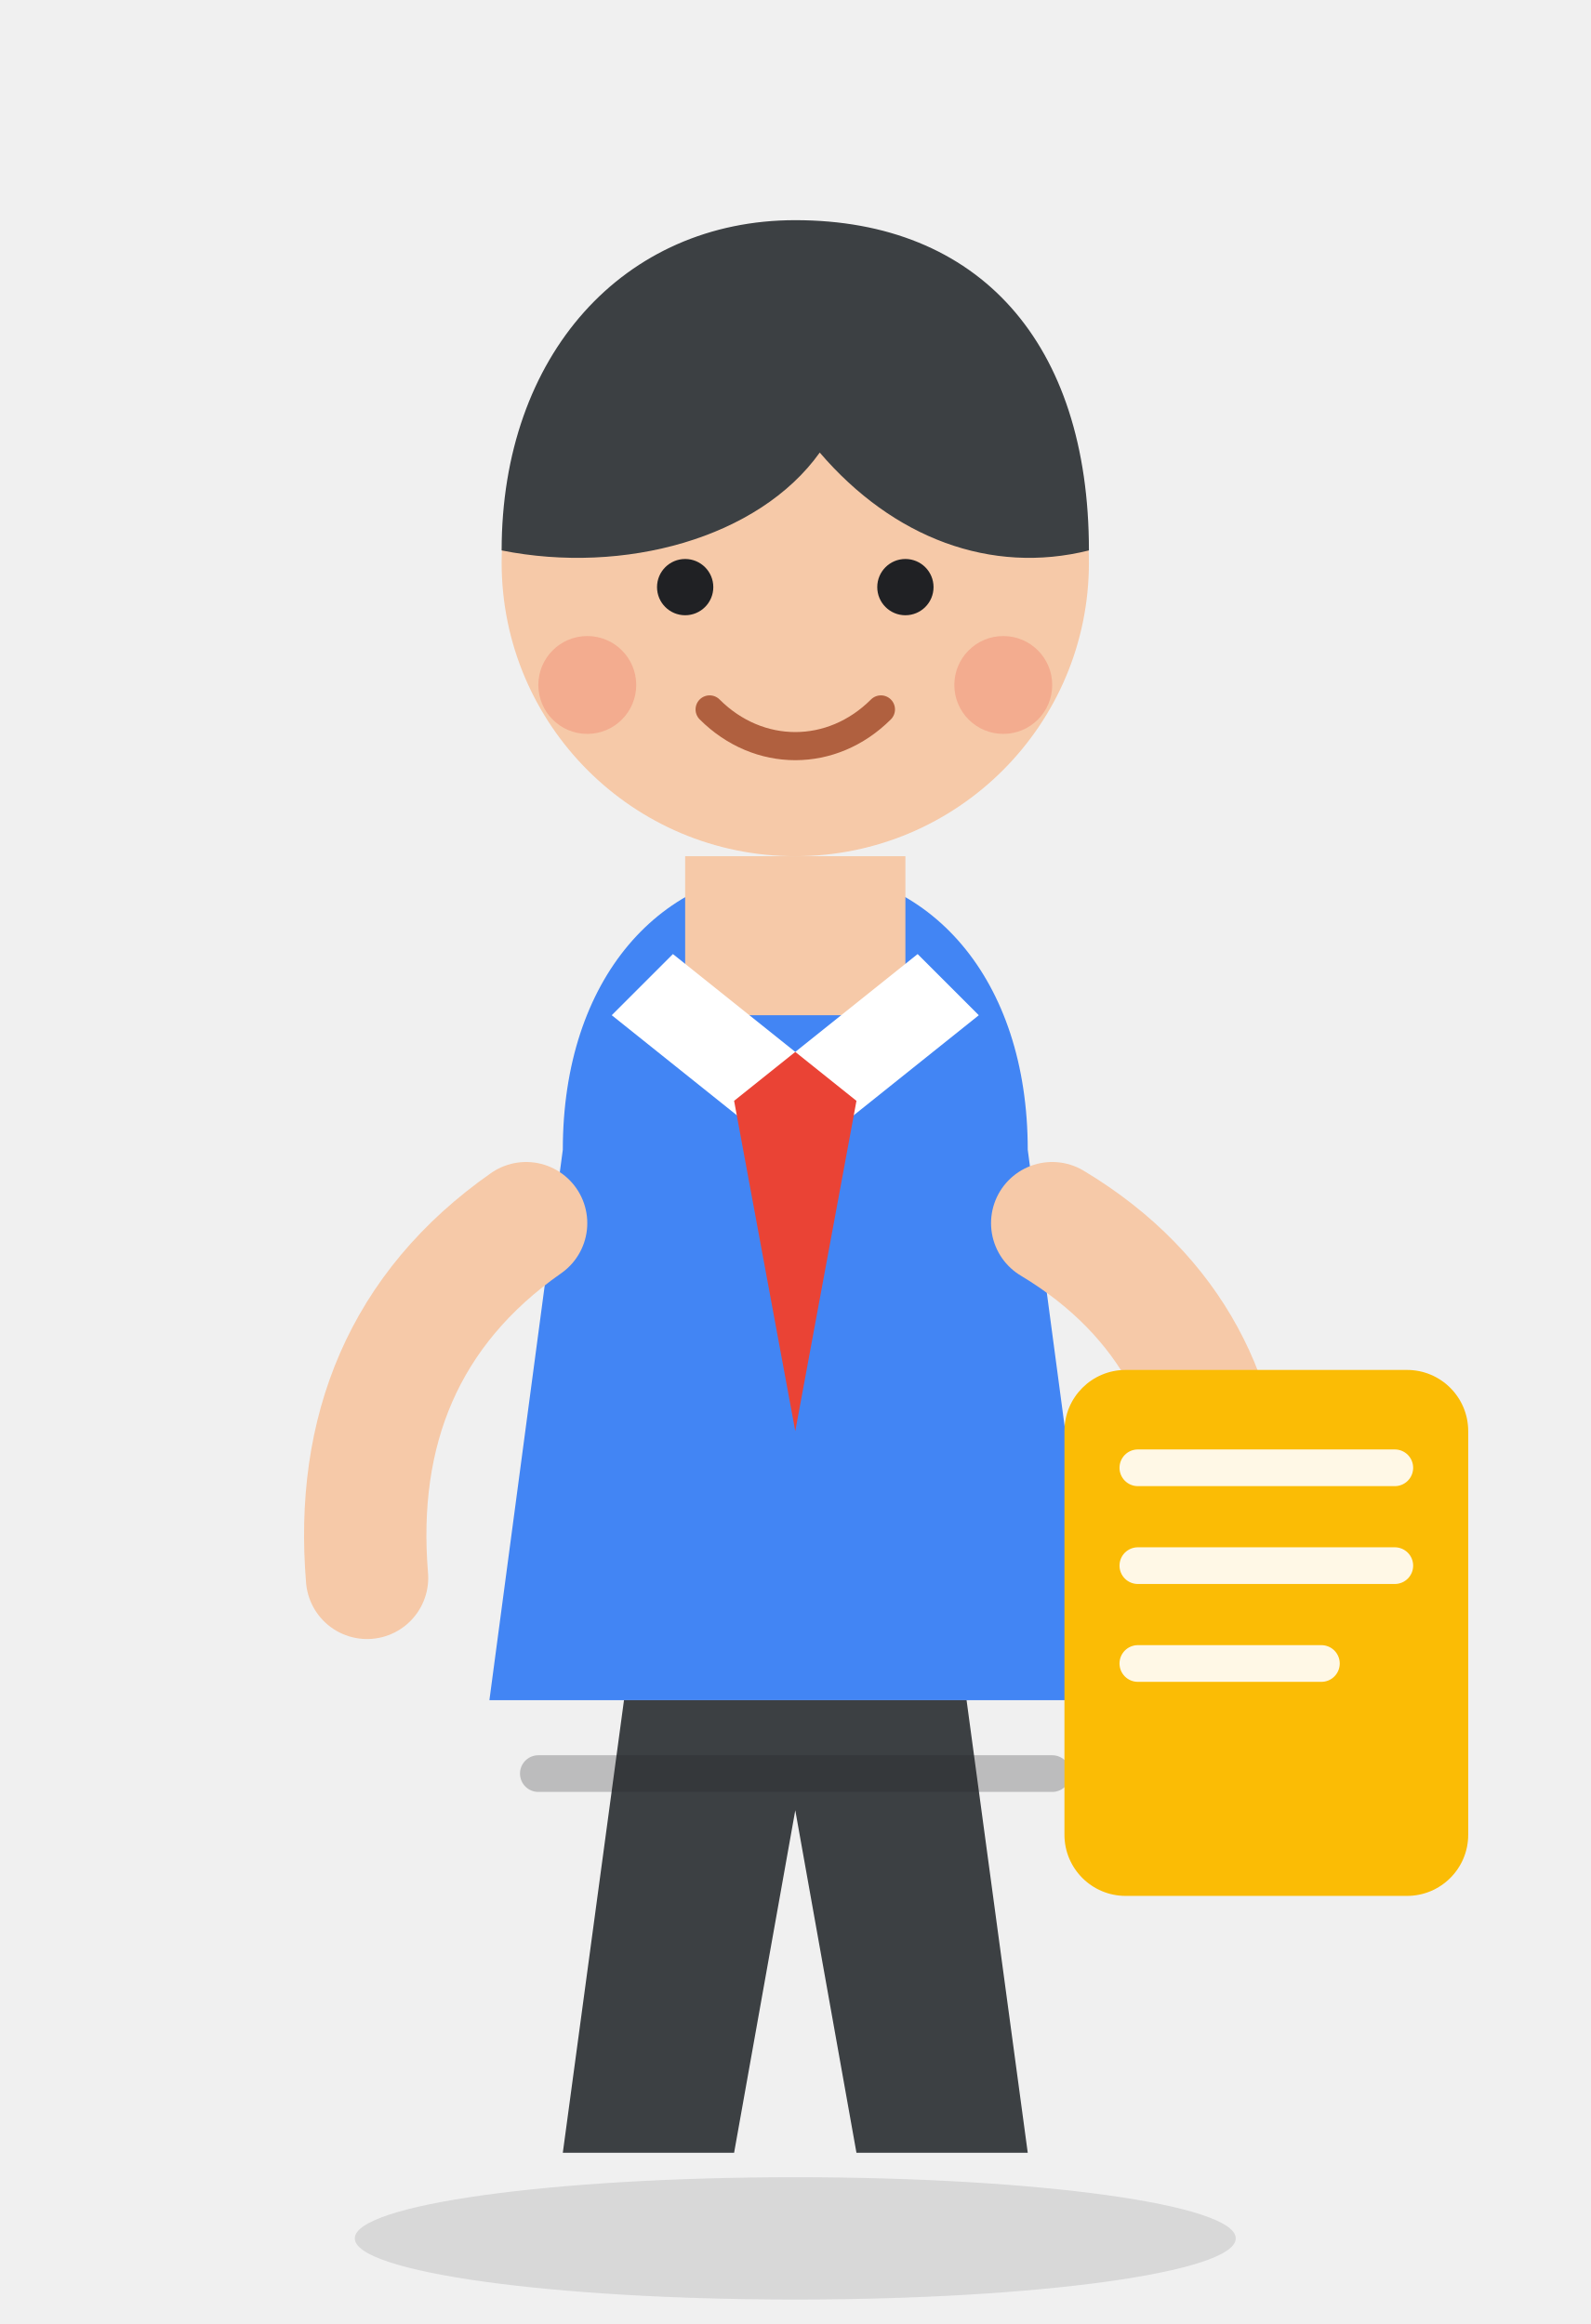
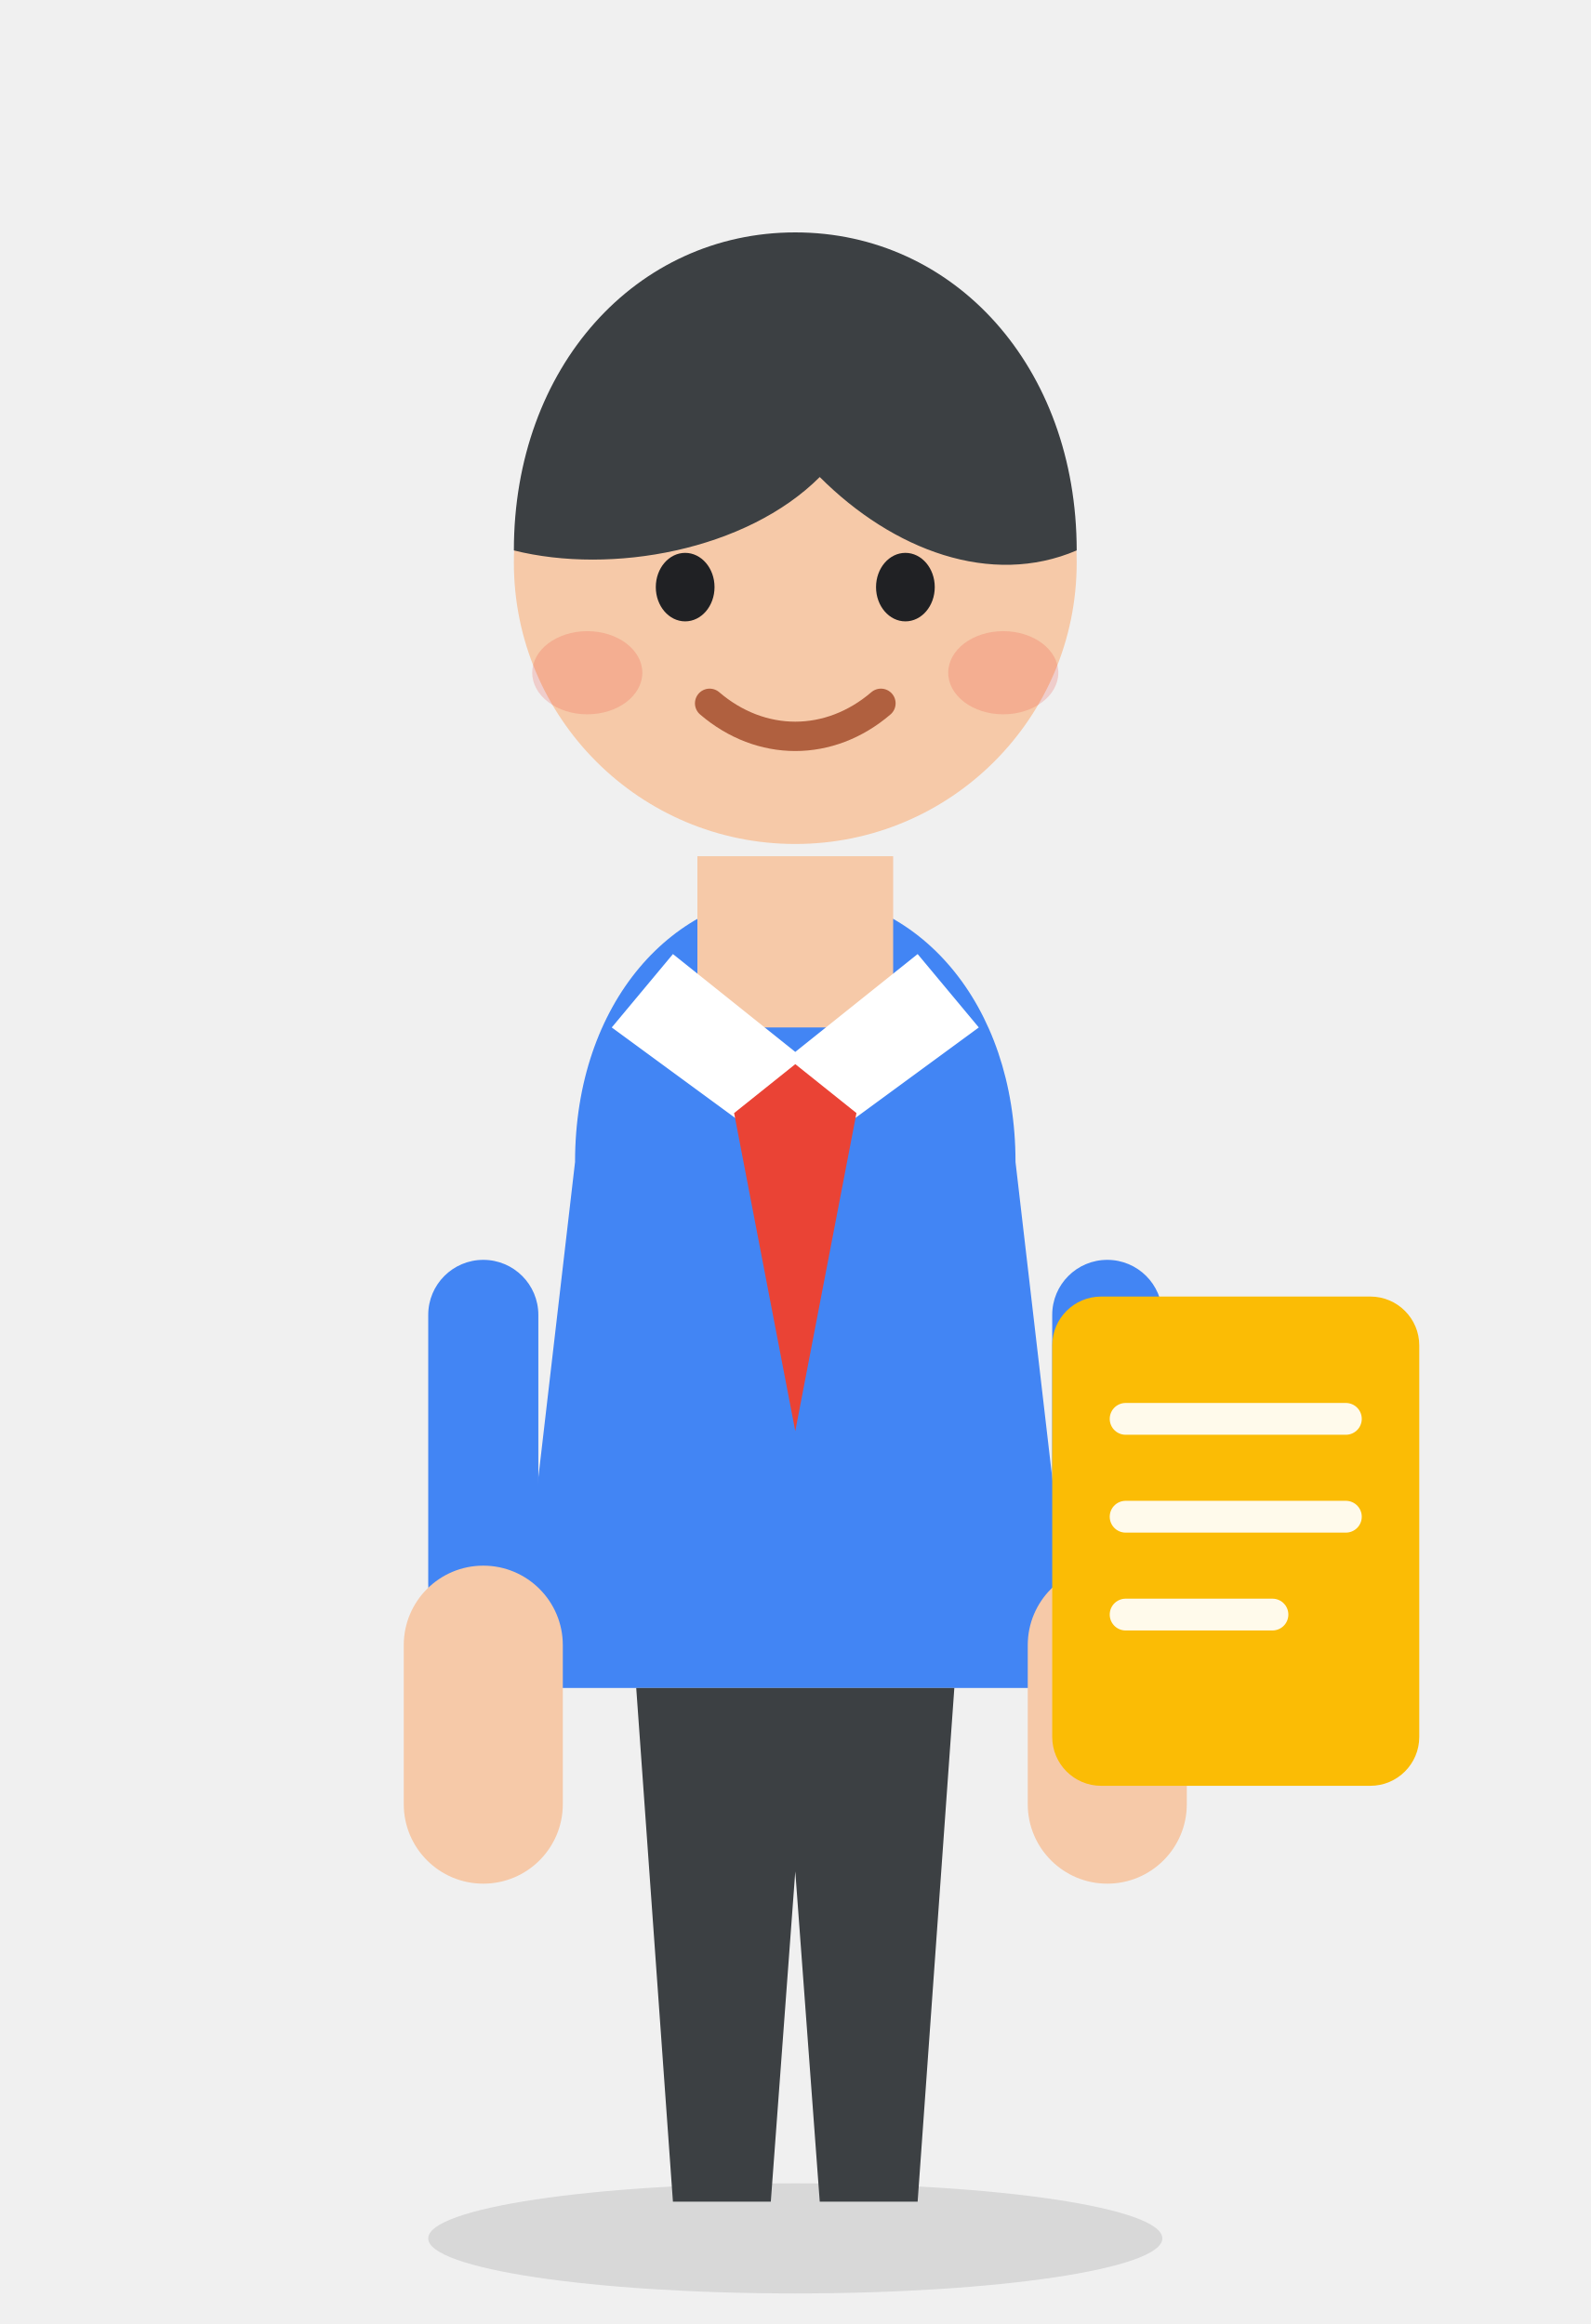
<svg xmlns="http://www.w3.org/2000/svg" viewBox="0 0 130 190" role="img" aria-label="Человек с папкой">
-   <ellipse cx="65" cy="183" rx="36" ry="5" fill="#202124" opacity=".12" />
-   <path d="M46 94c0-14 8-23 19-23s19 9 19 23l6 45H40l6-45Z" fill="#4285F4" />
-   <path d="M51 139l-5 37h14l5-28 5 28h14l-5-37H51Z" fill="#3C4043" />
-   <path d="M44 145h42" stroke="#202124" stroke-width="3" stroke-linecap="round" opacity=".25" />
-   <path d="M43 100c-10 7-14 17-13 29" fill="none" stroke="#F6C9A8" stroke-width="10" stroke-linecap="round" />
-   <path d="M86 100c10 6 14 15 14 24" fill="none" stroke="#F6C9A8" stroke-width="10" stroke-linecap="round" />
-   <rect x="87" y="112" width="33" height="43" rx="5" fill="#FBBC05" />
-   <path d="M93 120h21M93 128h21M93 136h15" stroke="#fff" stroke-width="3" stroke-linecap="round" opacity=".9" />
-   <path d="M56 70h18v13H56z" fill="#F6C9A8" />
-   <path d="M50 83l15 12 15-12-5-5-10 8-10-8-5 5Z" fill="#fff" />
-   <path d="M65 86l5 4-5 27-5-27 5-4Z" fill="#EA4335" />
-   <circle cx="65" cy="46" r="24" fill="#F6C9A8" />
-   <path d="M41 45c0-16 10-27 24-27 15 0 24 10 24 27-8 2-16-1-22-8-5 7-16 10-26 8Z" fill="#3C4043" />
-   <circle cx="56" cy="48" r="2.3" fill="#202124" />
-   <circle cx="74" cy="48" r="2.3" fill="#202124" />
-   <path d="M58 58c4 4 10 4 14 0" fill="none" stroke="#B0603F" stroke-width="2.3" stroke-linecap="round" />
-   <circle cx="48" cy="56" r="4" fill="#EA4335" opacity=".22" />
-   <circle cx="82" cy="56" r="4" fill="#EA4335" opacity=".22" />
+   <ellipse cx="65" cy="183" rx="30" ry="4.5" fill="#202124" opacity=".12" />
+   <path d="M47 95c0-13 8-22 18-22s18 9 18 22l5 43H42l5-43Z" fill="#4285F4" />
+   <path d="M52 138h26l-3 42h-8l-2-27-2 27h-8l-3-42Z" fill="#3C4043" />
+   <rect x="35" y="103" width="9" height="31" rx="4.5" fill="#4285F4" />
+   <rect x="86" y="103" width="9" height="31" rx="4.5" fill="#4285F4" />
+   <rect x="33" y="128" width="13" height="26" rx="6.5" fill="#F6C9A8" />
+   <rect x="84" y="128" width="13" height="26" rx="6.5" fill="#F6C9A8" />
+   <rect x="86" y="106" width="30" height="40" rx="4" fill="#FBBC05" />
+   <path d="M92 116h18M92 124h18M92 132h12" stroke="#fff" stroke-width="2.6" stroke-linecap="round" opacity=".92" />
+   <path d="M57 70h16v14H57z" fill="#F6C9A8" />
+   <path d="M50 84l15 11 15-11-5-6-10 8-10-8-5 6Z" fill="#fff" />
+   <path d="M65 87l5 4-5 26-5-26 5-4Z" fill="#EA4335" />
+   <circle cx="65" cy="46" r="23" fill="#F6C9A8" />
+   <path d="M42 45c0-15 10-26 23-26s23 11 23 26c-7 3-15 0-21-6-6 6-17 8-25 6Z" fill="#3C4043" />
+   <ellipse cx="56" cy="48" rx="2.4" ry="2.8" fill="#202124" />
+   <ellipse cx="74" cy="48" rx="2.4" ry="2.8" fill="#202124" />
+   <path d="M58 57.5c4.2 3.6 9.8 3.6 14 0" fill="none" stroke="#B0603F" stroke-width="2.4" stroke-linecap="round" />
+   <ellipse cx="48" cy="55" rx="4.5" ry="3.4" fill="#EA4335" opacity=".2" />
+   <ellipse cx="82" cy="55" rx="4.5" ry="3.4" fill="#EA4335" opacity=".2" />
</svg>
